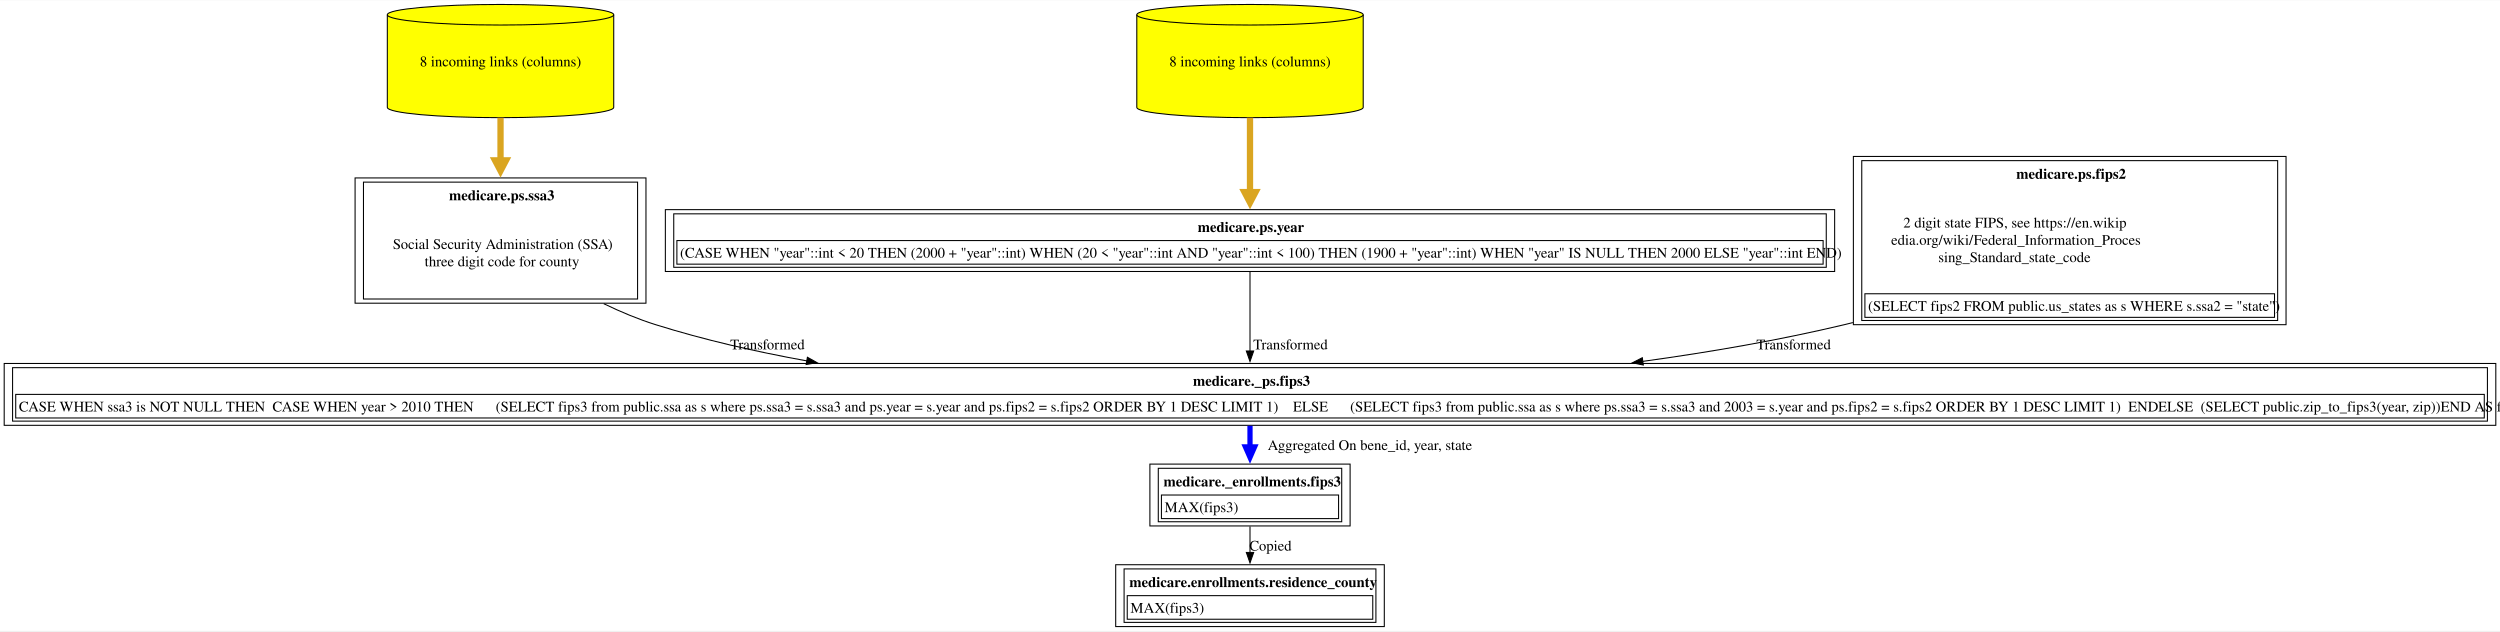
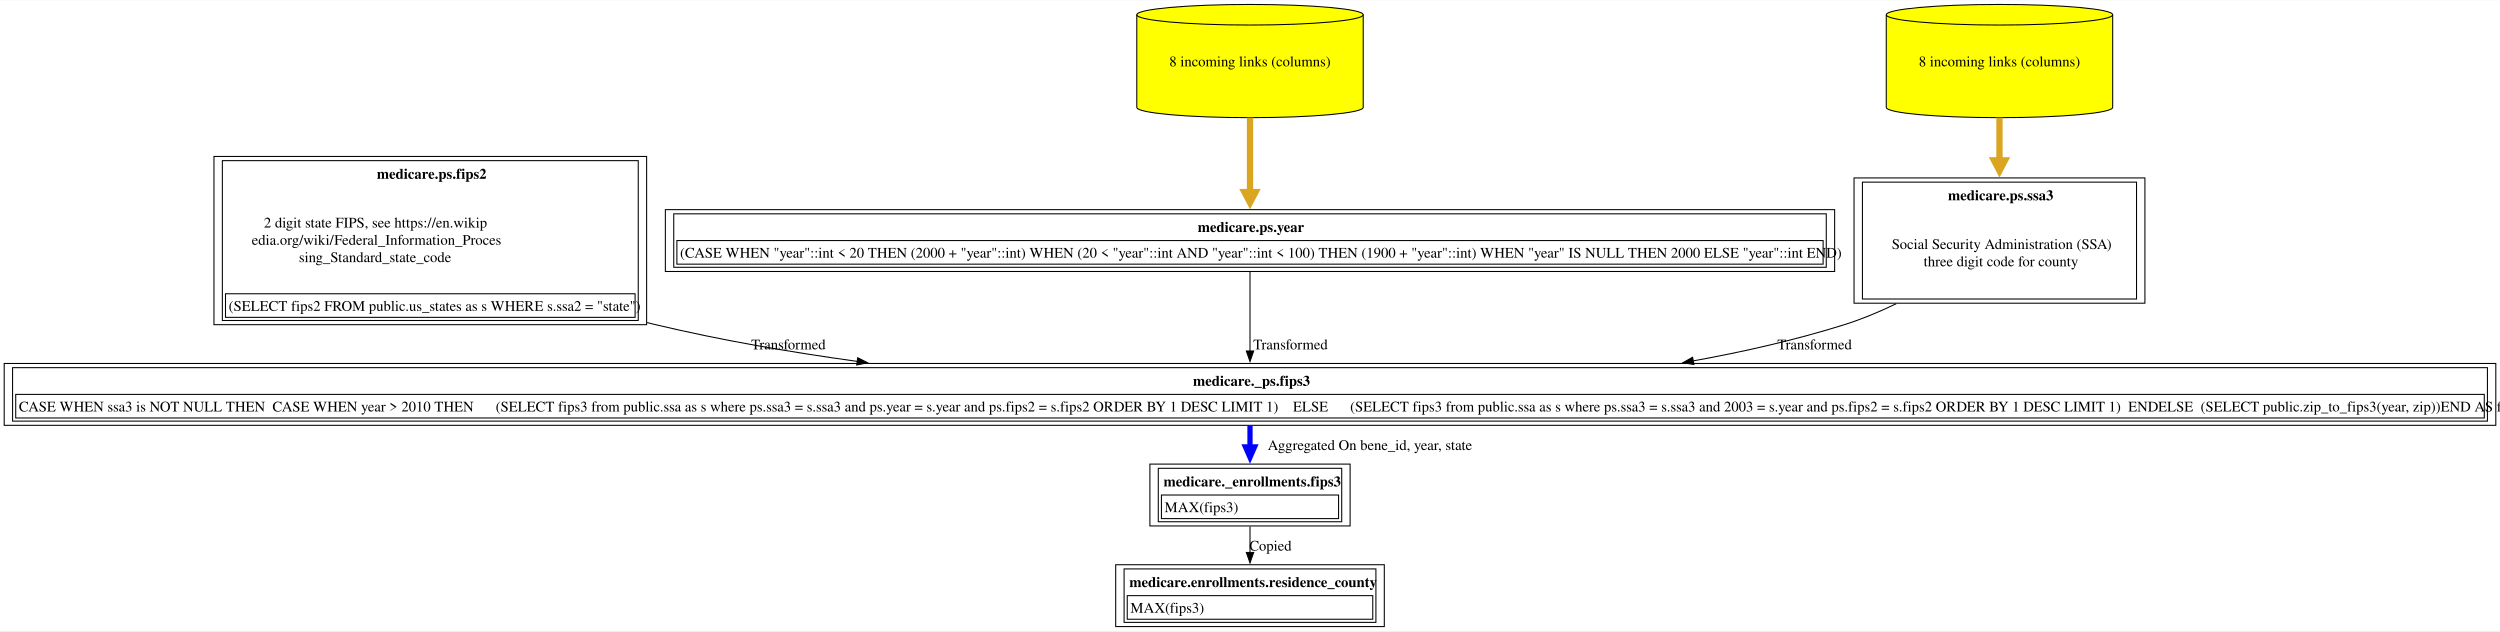
<svg xmlns="http://www.w3.org/2000/svg" xmlns:xlink="http://www.w3.org/1999/xlink" width="2385pt" height="602pt" viewBox="0.00 0.00 2385.00 601.50">
  <g id="graph0" class="graph" transform="scale(1 1) rotate(0) translate(4 597.5)">
    <polygon fill="white" stroke="none" points="-4,4 -4,-597.5 2381,-597.5 2381,4 -4,4" />
    <g id="node1" class="node">
      <g id="a_node1">
        <a xlink:href="../medicare.enrollments/residence_county.html" xlink:title="&lt;TABLE&gt;" target="_blank">
          <polygon fill="none" stroke="black" points="1316.62,-59 1060.38,-59 1060.38,0 1316.62,0 1316.62,-59" />
          <text text-anchor="start" x="1073.38" y="-37.7" font-family="Times,serif" font-weight="bold" font-size="14.00">medicare.enrollments.residence_county</text>
          <polygon fill="none" stroke="black" points="1071.38,-7 1071.38,-29.5 1305.62,-29.5 1305.62,-7 1071.38,-7" />
          <text text-anchor="start" x="1074.38" y="-13.2" font-family="Times,serif" font-size="14.00">MAX(fips3)</text>
          <polygon fill="none" stroke="black" points="1068.38,-4 1068.38,-55 1308.62,-55 1308.62,-4 1068.38,-4" />
        </a>
      </g>
    </g>
    <g id="node2" class="node">
      <g id="a_node2">
        <a xlink:href="../medicare._enrollments/fips3.html" xlink:title="&lt;TABLE&gt;" target="_blank">
          <polygon fill="none" stroke="black" points="1284,-155 1093,-155 1093,-96 1284,-96 1284,-155" />
          <text text-anchor="start" x="1106" y="-133.7" font-family="Times,serif" font-weight="bold" font-size="14.00">medicare._enrollments.fips3</text>
          <polygon fill="none" stroke="black" points="1104,-103 1104,-125.5 1273,-125.5 1273,-103 1104,-103" />
          <text text-anchor="start" x="1107" y="-109.2" font-family="Times,serif" font-size="14.00">MAX(fips3)</text>
          <polygon fill="none" stroke="black" points="1101,-100 1101,-151 1276,-151 1276,-100 1101,-100" />
        </a>
      </g>
    </g>
    <g id="edge1" class="edge">
      <path fill="none" stroke="black" d="M1188.5,-95.53C1188.5,-87.68 1188.5,-79.05 1188.5,-70.7" />
      <polygon fill="black" stroke="black" points="1192,-70.73 1188.5,-60.73 1185,-70.73 1192,-70.73" />
      <text text-anchor="middle" x="1208" y="-72.45" font-family="Times,serif" font-size="14.00">Copied</text>
    </g>
    <g id="node3" class="node">
      <g id="a_node3">
        <a xlink:href="../medicare._ps/fips3.html" xlink:title="&lt;TABLE&gt;" target="_blank">
          <polygon fill="none" stroke="black" points="2377,-251 0,-251 0,-192 2377,-192 2377,-251" />
          <text text-anchor="start" x="1134.12" y="-229.7" font-family="Times,serif" font-weight="bold" font-size="14.00">medicare._ps.fips3</text>
          <polygon fill="none" stroke="black" points="11,-199 11,-221.5 2366,-221.5 2366,-199 11,-199" />
          <text text-anchor="start" x="14" y="-205.2" font-family="Times,serif" font-size="14.00">CASE WHEN ssa3 is NOT NULL THEN  CASE WHEN year &gt; 2010 THEN      (SELECT fips3 from public.ssa as s where ps.ssa3 = s.ssa3 and ps.year = s.year and ps.fips2 = s.fips2 ORDER BY 1 DESC LIMIT 1)    ELSE      (SELECT fips3 from public.ssa as s where ps.ssa3 = s.ssa3 and 2003 = s.year and ps.fips2 = s.fips2 ORDER BY 1 DESC LIMIT 1)  ENDELSE  (SELECT public.zip_to_fips3(year, zip))END AS fips3</text>
          <polygon fill="none" stroke="black" points="8,-196 8,-247 2369,-247 2369,-196 8,-196" />
        </a>
      </g>
    </g>
    <g id="edge2" class="edge">
      <path fill="none" stroke="blue" stroke-width="5" d="M1188.5,-191.53C1188.5,-185.13 1188.5,-178.2 1188.5,-171.33" />
      <polygon fill="blue" stroke="blue" stroke-width="5" points="1192.88,-171.45 1188.5,-161.45 1184.13,-171.45 1192.88,-171.45" />
      <text text-anchor="middle" x="1302.88" y="-168.45" font-family="Times,serif" font-size="14.00">	  Aggregated On bene_id, year, state</text>
    </g>
    <g id="node4" class="node">
      <g id="a_node4">
-         <a xlink:href="../medicare.ps/ssa3.html" xlink:title="&lt;TABLE&gt;" target="_blank">
-           <polygon fill="none" stroke="black" points="612.25,-428 334.75,-428 334.75,-308.5 612.25,-308.5 612.25,-428" />
-           <text text-anchor="start" x="424.38" y="-406.7" font-family="Times,serif" font-weight="bold" font-size="14.00">medicare.ps.ssa3</text>
-           <text text-anchor="start" x="370.75" y="-360.2" font-family="Times,serif" font-size="14.00">Social Security Administration (SSA)</text>
-           <text text-anchor="start" x="401.12" y="-343.7" font-family="Times,serif" font-size="14.00">three digit code for county</text>
-           <polygon fill="none" stroke="black" points="342.75,-312.5 342.75,-424 604.25,-424 604.25,-312.5 342.75,-312.5" />
+         <a xlink:href="../medicare.ps/fips2.html" xlink:title="&lt;TABLE&gt;" target="_blank">
+           <polygon fill="none" stroke="black" points="612.88,-448.5 200.12,-448.5 200.12,-288 612.88,-288 612.88,-448.5" />
+           <text text-anchor="start" x="355.5" y="-427.2" font-family="Times,serif" font-weight="bold" font-size="14.00">medicare.ps.fips2</text>
+           <text text-anchor="start" x="247.75" y="-380.7" font-family="Times,serif" font-size="14.00">2 digit state FIPS, see https://en.wikip</text>
+           <text text-anchor="start" x="236.12" y="-364.2" font-family="Times,serif" font-size="14.00">edia.org/wiki/Federal_Information_Proces</text>
+           <text text-anchor="start" x="281.12" y="-347.7" font-family="Times,serif" font-size="14.00">sing_Standard_state_code</text>
+           <polygon fill="none" stroke="black" points="211.12,-295 211.12,-317.5 601.88,-317.5 601.88,-295 211.12,-295" />
+           <text text-anchor="start" x="214.12" y="-301.2" font-family="Times,serif" font-size="14.00">(SELECT fips2 FROM public.us_states as s WHERE s.ssa2 = "state")</text>
+           <polygon fill="none" stroke="black" points="208.12,-292 208.12,-444.5 604.88,-444.5 604.88,-292 208.12,-292" />
        </a>
      </g>
    </g>
    <g id="edge3" class="edge">
-       <path fill="none" stroke="black" d="M571.98,-308.01C588.1,-300.23 604.95,-293.18 621.5,-288 667.55,-273.59 716.59,-262.29 765.83,-253.44" />
-       <polygon fill="black" stroke="black" points="766.27,-256.92 775.51,-251.74 765.05,-250.02 766.27,-256.92" />
-       <text text-anchor="middle" x="728.12" y="-264.45" font-family="Times,serif" font-size="14.00">  Transformed</text>
+       <path fill="none" stroke="black" d="M613.34,-290.01C616.07,-289.32 618.79,-288.65 621.5,-288 683.12,-273.31 749.32,-261.87 813.97,-252.97" />
+       <polygon fill="black" stroke="black" points="814.24,-256.47 823.68,-251.66 813.3,-249.53 814.24,-256.47" />
+       <text text-anchor="middle" x="748.12" y="-264.45" font-family="Times,serif" font-size="14.00">  Transformed</text>
    </g>
    <g id="node5" class="node">
      <g id="a_node5">
-         <a xlink:href="../medicare.ps/ssa3.html" xlink:title="8 incoming links (columns)" target="_blank">
-           <path fill="yellow" stroke="black" d="M581.5,-583.68C581.5,-589.1 533.09,-593.5 473.5,-593.5 413.91,-593.5 365.5,-589.1 365.5,-583.68 365.5,-583.68 365.5,-495.32 365.5,-495.32 365.5,-489.9 413.91,-485.5 473.5,-485.5 533.09,-485.5 581.5,-489.9 581.5,-495.32 581.5,-495.32 581.5,-583.68 581.5,-583.68" />
-           <path fill="none" stroke="black" d="M581.5,-583.68C581.5,-578.26 533.09,-573.86 473.5,-573.86 413.91,-573.86 365.5,-578.26 365.5,-583.68" />
-           <text text-anchor="middle" x="473.5" y="-534.45" font-family="Times,serif" font-size="14.00">8 incoming links (columns)</text>
-         </a>
-       </g>
-     </g>
-     <g id="edge4" class="edge">
-       <path fill="none" stroke="goldenrod" stroke-width="6" d="M473.5,-485.41C473.5,-472.38 473.5,-458.19 473.5,-444.34" />
-       <polygon fill="goldenrod" stroke="goldenrod" stroke-width="6" points="478.75,-444.79 473.5,-434.79 468.25,-444.79 478.75,-444.79" />
-     </g>
-     <g id="node6" class="node">
-       <g id="a_node6">
        <a xlink:href="../medicare.ps/year.html" xlink:title="&lt;TABLE&gt;" target="_blank">
          <polygon fill="none" stroke="black" points="1746.25,-397.75 630.75,-397.75 630.75,-338.75 1746.25,-338.75 1746.25,-397.75" />
          <text text-anchor="start" x="1138.62" y="-376.45" font-family="Times,serif" font-weight="bold" font-size="14.00">medicare.ps.year</text>
          <polygon fill="none" stroke="black" points="641.75,-345.75 641.75,-368.25 1735.25,-368.25 1735.25,-345.75 641.75,-345.75" />
          <text text-anchor="start" x="644.75" y="-351.95" font-family="Times,serif" font-size="14.00">(CASE WHEN "year"::int &lt; 20 THEN (2000 + "year"::int) WHEN (20 &lt; "year"::int AND "year"::int &lt; 100) THEN (1900 + "year"::int) WHEN "year" IS NULL THEN 2000 ELSE "year"::int END)</text>
          <polygon fill="none" stroke="black" points="638.75,-342.75 638.75,-393.75 1738.25,-393.75 1738.25,-342.75 638.75,-342.75" />
        </a>
      </g>
    </g>
-     <g id="edge5" class="edge">
+     <g id="edge4" class="edge">
      <path fill="none" stroke="black" d="M1188.5,-338.31C1188.5,-316.61 1188.5,-286.65 1188.5,-262.64" />
      <polygon fill="black" stroke="black" points="1192,-262.91 1188.5,-252.91 1185,-262.91 1192,-262.91" />
      <text text-anchor="middle" x="1227.12" y="-264.45" font-family="Times,serif" font-size="14.00">  Transformed</text>
    </g>
-     <g id="node7" class="node">
-       <g id="a_node7">
+     <g id="node6" class="node">
+       <g id="a_node6">
        <a xlink:href="../medicare.ps/year.html" xlink:title="8 incoming links (columns)" target="_blank">
          <path fill="yellow" stroke="black" d="M1296.5,-583.68C1296.5,-589.1 1248.09,-593.5 1188.5,-593.5 1128.91,-593.5 1080.5,-589.1 1080.5,-583.68 1080.5,-583.68 1080.5,-495.32 1080.5,-495.32 1080.5,-489.9 1128.91,-485.5 1188.5,-485.5 1248.09,-485.5 1296.5,-489.9 1296.5,-495.32 1296.5,-495.32 1296.5,-583.68 1296.5,-583.68" />
          <path fill="none" stroke="black" d="M1296.5,-583.68C1296.5,-578.26 1248.09,-573.86 1188.5,-573.86 1128.91,-573.86 1080.5,-578.26 1080.5,-583.68" />
          <text text-anchor="middle" x="1188.5" y="-534.45" font-family="Times,serif" font-size="14.00">8 incoming links (columns)</text>
        </a>
      </g>
    </g>
-     <g id="edge6" class="edge">
+     <g id="edge5" class="edge">
      <path fill="none" stroke="goldenrod" stroke-width="6" d="M1188.5,-485.41C1188.5,-462.62 1188.5,-436.26 1188.5,-414.42" />
      <polygon fill="goldenrod" stroke="goldenrod" stroke-width="6" points="1193.75,-414.48 1188.5,-404.48 1183.25,-414.48 1193.75,-414.48" />
    </g>
+     <g id="node7" class="node">
+       <g id="a_node7">
+         <a xlink:href="../medicare.ps/ssa3.html" xlink:title="&lt;TABLE&gt;" target="_blank">
+           <polygon fill="none" stroke="black" points="2042.25,-428 1764.75,-428 1764.75,-308.5 2042.25,-308.5 2042.25,-428" />
+           <text text-anchor="start" x="1854.38" y="-406.7" font-family="Times,serif" font-weight="bold" font-size="14.00">medicare.ps.ssa3</text>
+           <text text-anchor="start" x="1800.75" y="-360.2" font-family="Times,serif" font-size="14.00">Social Security Administration (SSA)</text>
+           <text text-anchor="start" x="1831.12" y="-343.7" font-family="Times,serif" font-size="14.00">three digit code for county</text>
+           <polygon fill="none" stroke="black" points="1772.75,-312.5 1772.75,-424 2034.25,-424 2034.25,-312.5 1772.75,-312.5" />
+         </a>
+       </g>
+     </g>
+     <g id="edge6" class="edge">
+       <path fill="none" stroke="black" d="M1805.02,-308.01C1788.9,-300.23 1772.05,-293.18 1755.5,-288 1709.45,-273.59 1660.41,-262.29 1611.17,-253.44" />
+       <polygon fill="black" stroke="black" points="1611.95,-250.02 1601.49,-251.74 1610.73,-256.92 1611.95,-250.02" />
+       <text text-anchor="middle" x="1727.12" y="-264.45" font-family="Times,serif" font-size="14.00">  Transformed</text>
+     </g>
    <g id="node8" class="node">
      <g id="a_node8">
-         <a xlink:href="../medicare.ps/fips2.html" xlink:title="&lt;TABLE&gt;" target="_blank">
-           <polygon fill="none" stroke="black" points="2176.88,-448.5 1764.12,-448.5 1764.12,-288 2176.88,-288 2176.88,-448.5" />
-           <text text-anchor="start" x="1919.5" y="-427.2" font-family="Times,serif" font-weight="bold" font-size="14.00">medicare.ps.fips2</text>
-           <text text-anchor="start" x="1811.75" y="-380.7" font-family="Times,serif" font-size="14.00">2 digit state FIPS, see https://en.wikip</text>
-           <text text-anchor="start" x="1800.12" y="-364.2" font-family="Times,serif" font-size="14.00">edia.org/wiki/Federal_Information_Proces</text>
-           <text text-anchor="start" x="1845.12" y="-347.7" font-family="Times,serif" font-size="14.00">sing_Standard_state_code</text>
-           <polygon fill="none" stroke="black" points="1775.12,-295 1775.12,-317.5 2165.88,-317.5 2165.88,-295 1775.12,-295" />
-           <text text-anchor="start" x="1778.12" y="-301.2" font-family="Times,serif" font-size="14.00">(SELECT fips2 FROM public.us_states as s WHERE s.ssa2 = "state")</text>
-           <polygon fill="none" stroke="black" points="1772.12,-292 1772.12,-444.5 2168.88,-444.5 2168.88,-292 1772.12,-292" />
+         <a xlink:href="../medicare.ps/ssa3.html" xlink:title="8 incoming links (columns)" target="_blank">
+           <path fill="yellow" stroke="black" d="M2011.5,-583.68C2011.5,-589.1 1963.09,-593.5 1903.5,-593.5 1843.91,-593.5 1795.5,-589.1 1795.5,-583.68 1795.5,-583.68 1795.5,-495.32 1795.5,-495.32 1795.5,-489.9 1843.91,-485.5 1903.5,-485.5 1963.09,-485.5 2011.5,-489.9 2011.5,-495.32 2011.5,-495.32 2011.5,-583.68 2011.5,-583.68" />
+           <path fill="none" stroke="black" d="M2011.5,-583.68C2011.5,-578.26 1963.09,-573.86 1903.5,-573.86 1843.91,-573.86 1795.5,-578.26 1795.5,-583.68" />
+           <text text-anchor="middle" x="1903.5" y="-534.45" font-family="Times,serif" font-size="14.00">8 incoming links (columns)</text>
        </a>
      </g>
    </g>
    <g id="edge7" class="edge">
-       <path fill="none" stroke="black" d="M1763.66,-290.01C1760.93,-289.32 1758.21,-288.65 1755.5,-288 1693.88,-273.31 1627.68,-261.87 1563.03,-252.97" />
-       <polygon fill="black" stroke="black" points="1563.7,-249.53 1553.32,-251.66 1562.76,-256.47 1563.7,-249.53" />
-       <text text-anchor="middle" x="1707.12" y="-264.45" font-family="Times,serif" font-size="14.00">  Transformed</text>
+       <path fill="none" stroke="goldenrod" stroke-width="6" d="M1903.5,-485.41C1903.5,-472.38 1903.5,-458.19 1903.5,-444.34" />
+       <polygon fill="goldenrod" stroke="goldenrod" stroke-width="6" points="1908.75,-444.79 1903.5,-434.79 1898.25,-444.79 1908.75,-444.79" />
    </g>
  </g>
</svg>
